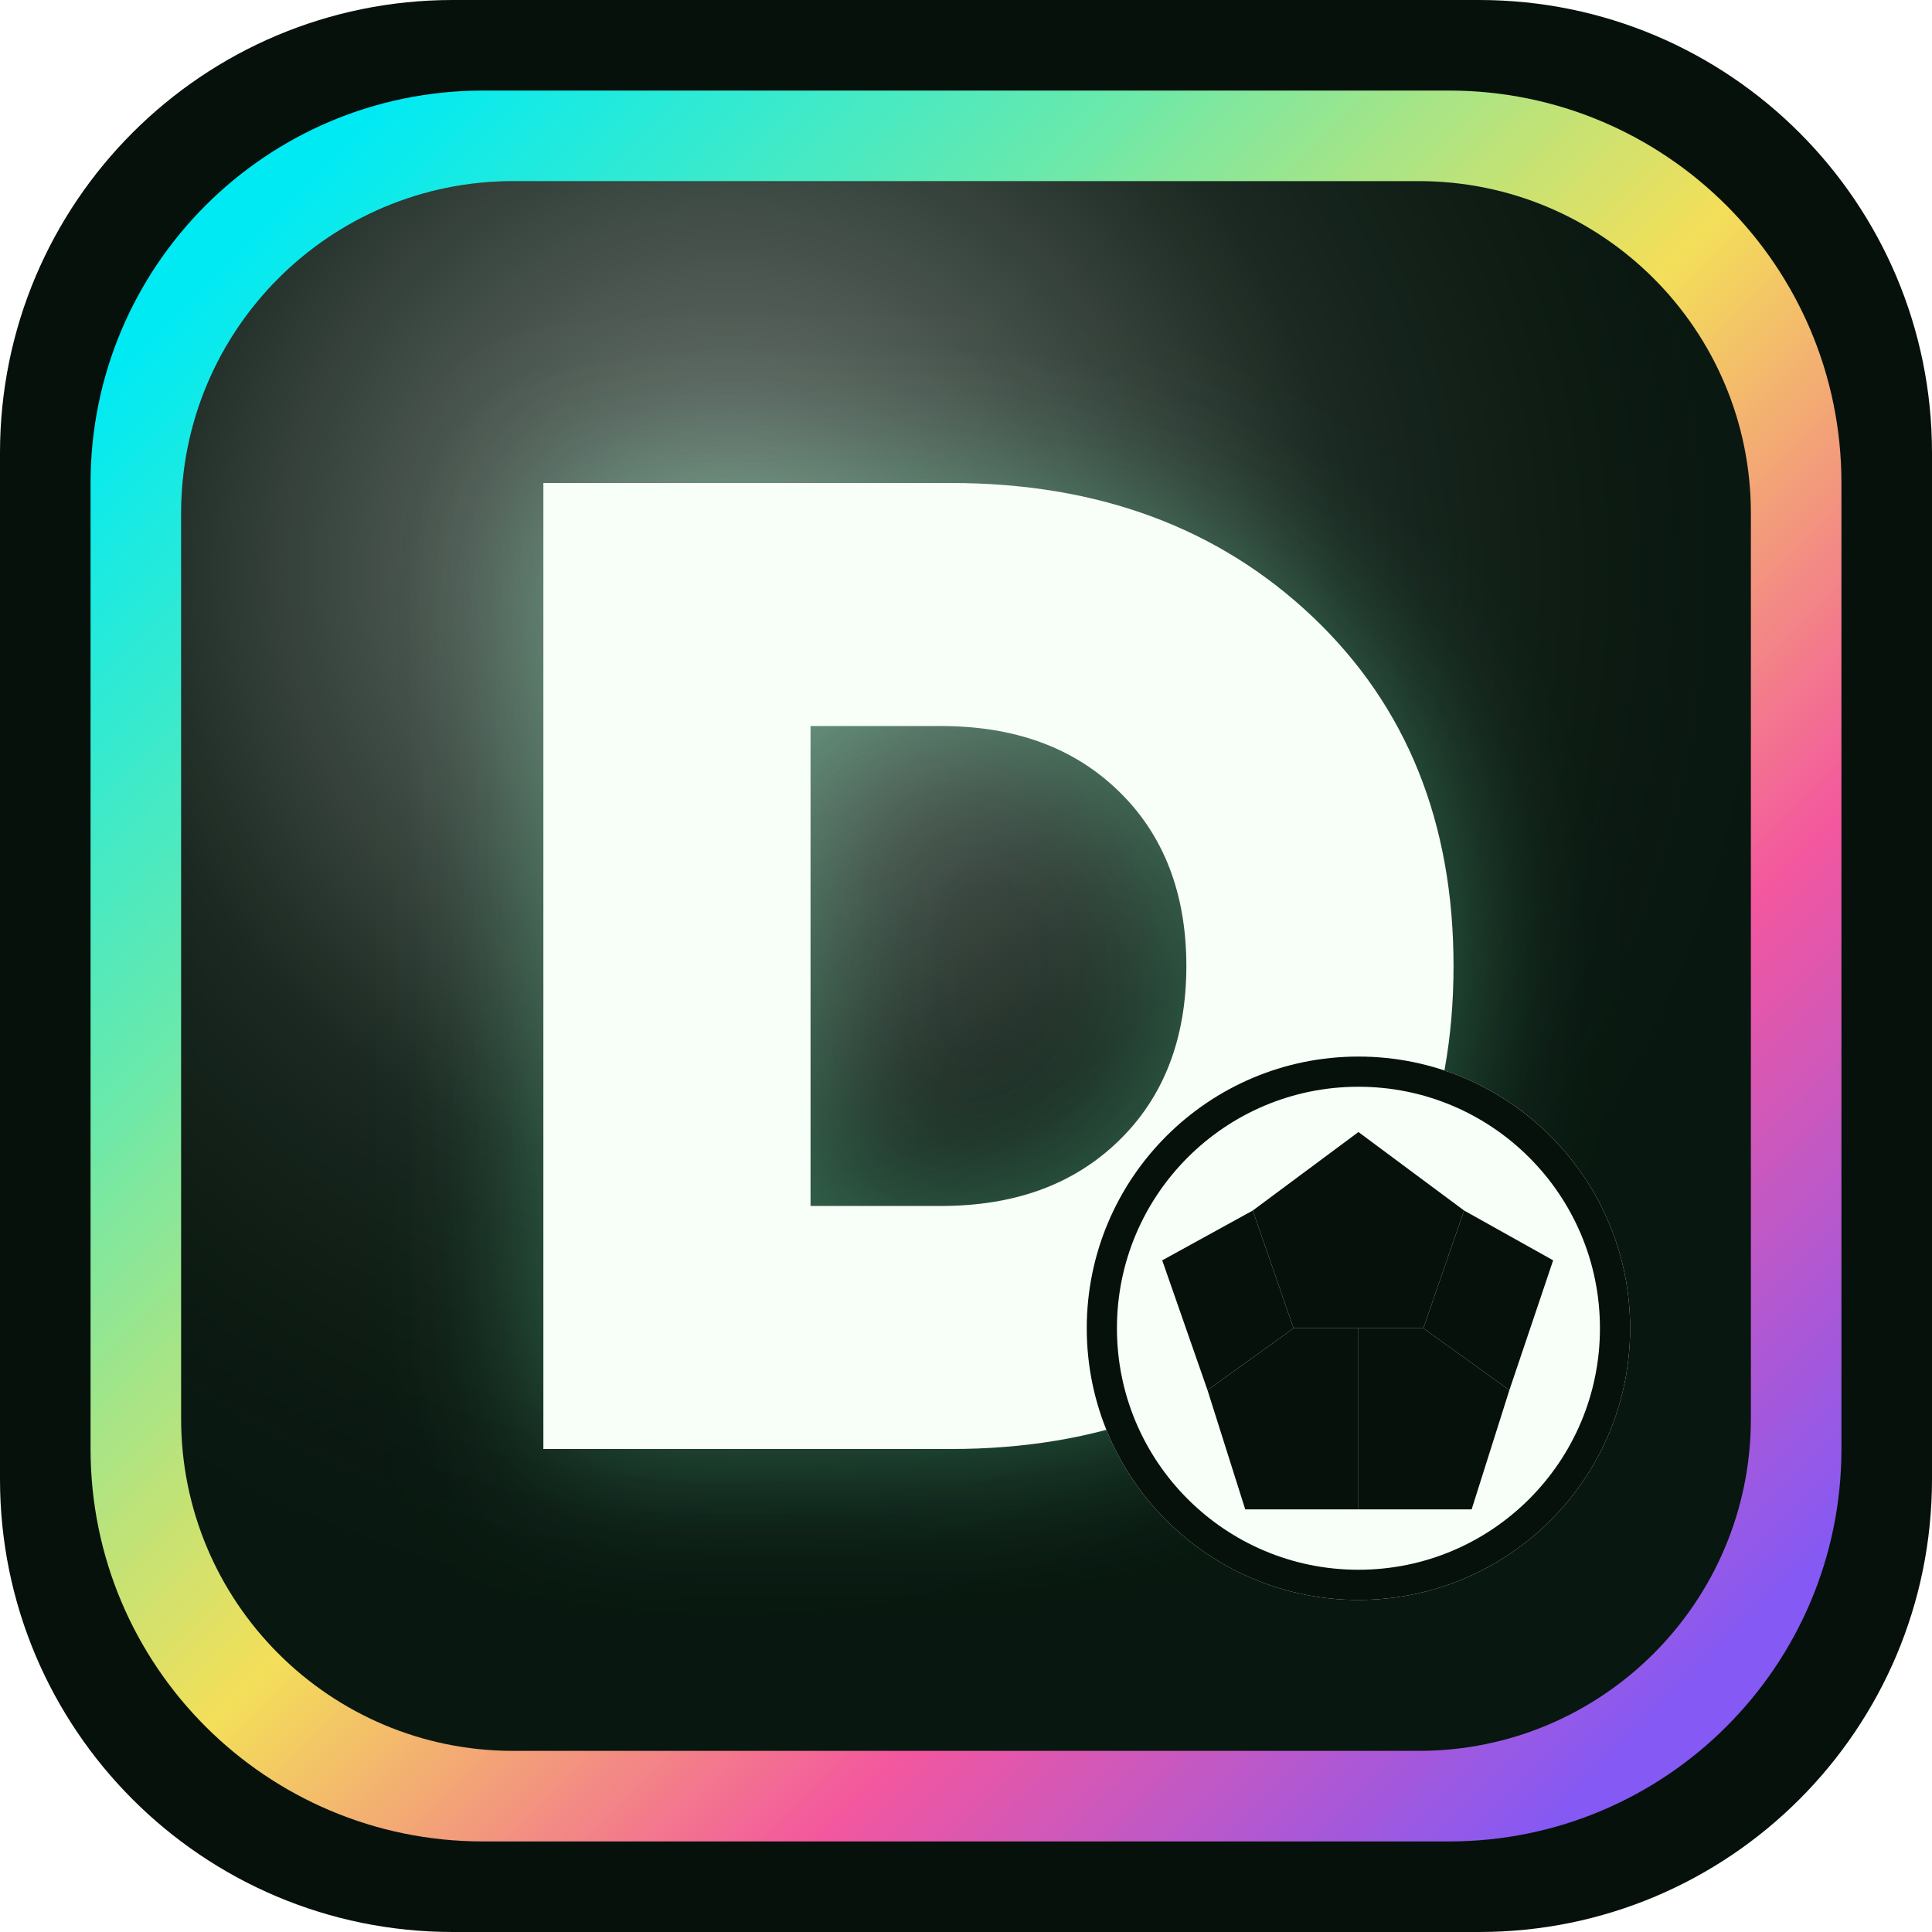
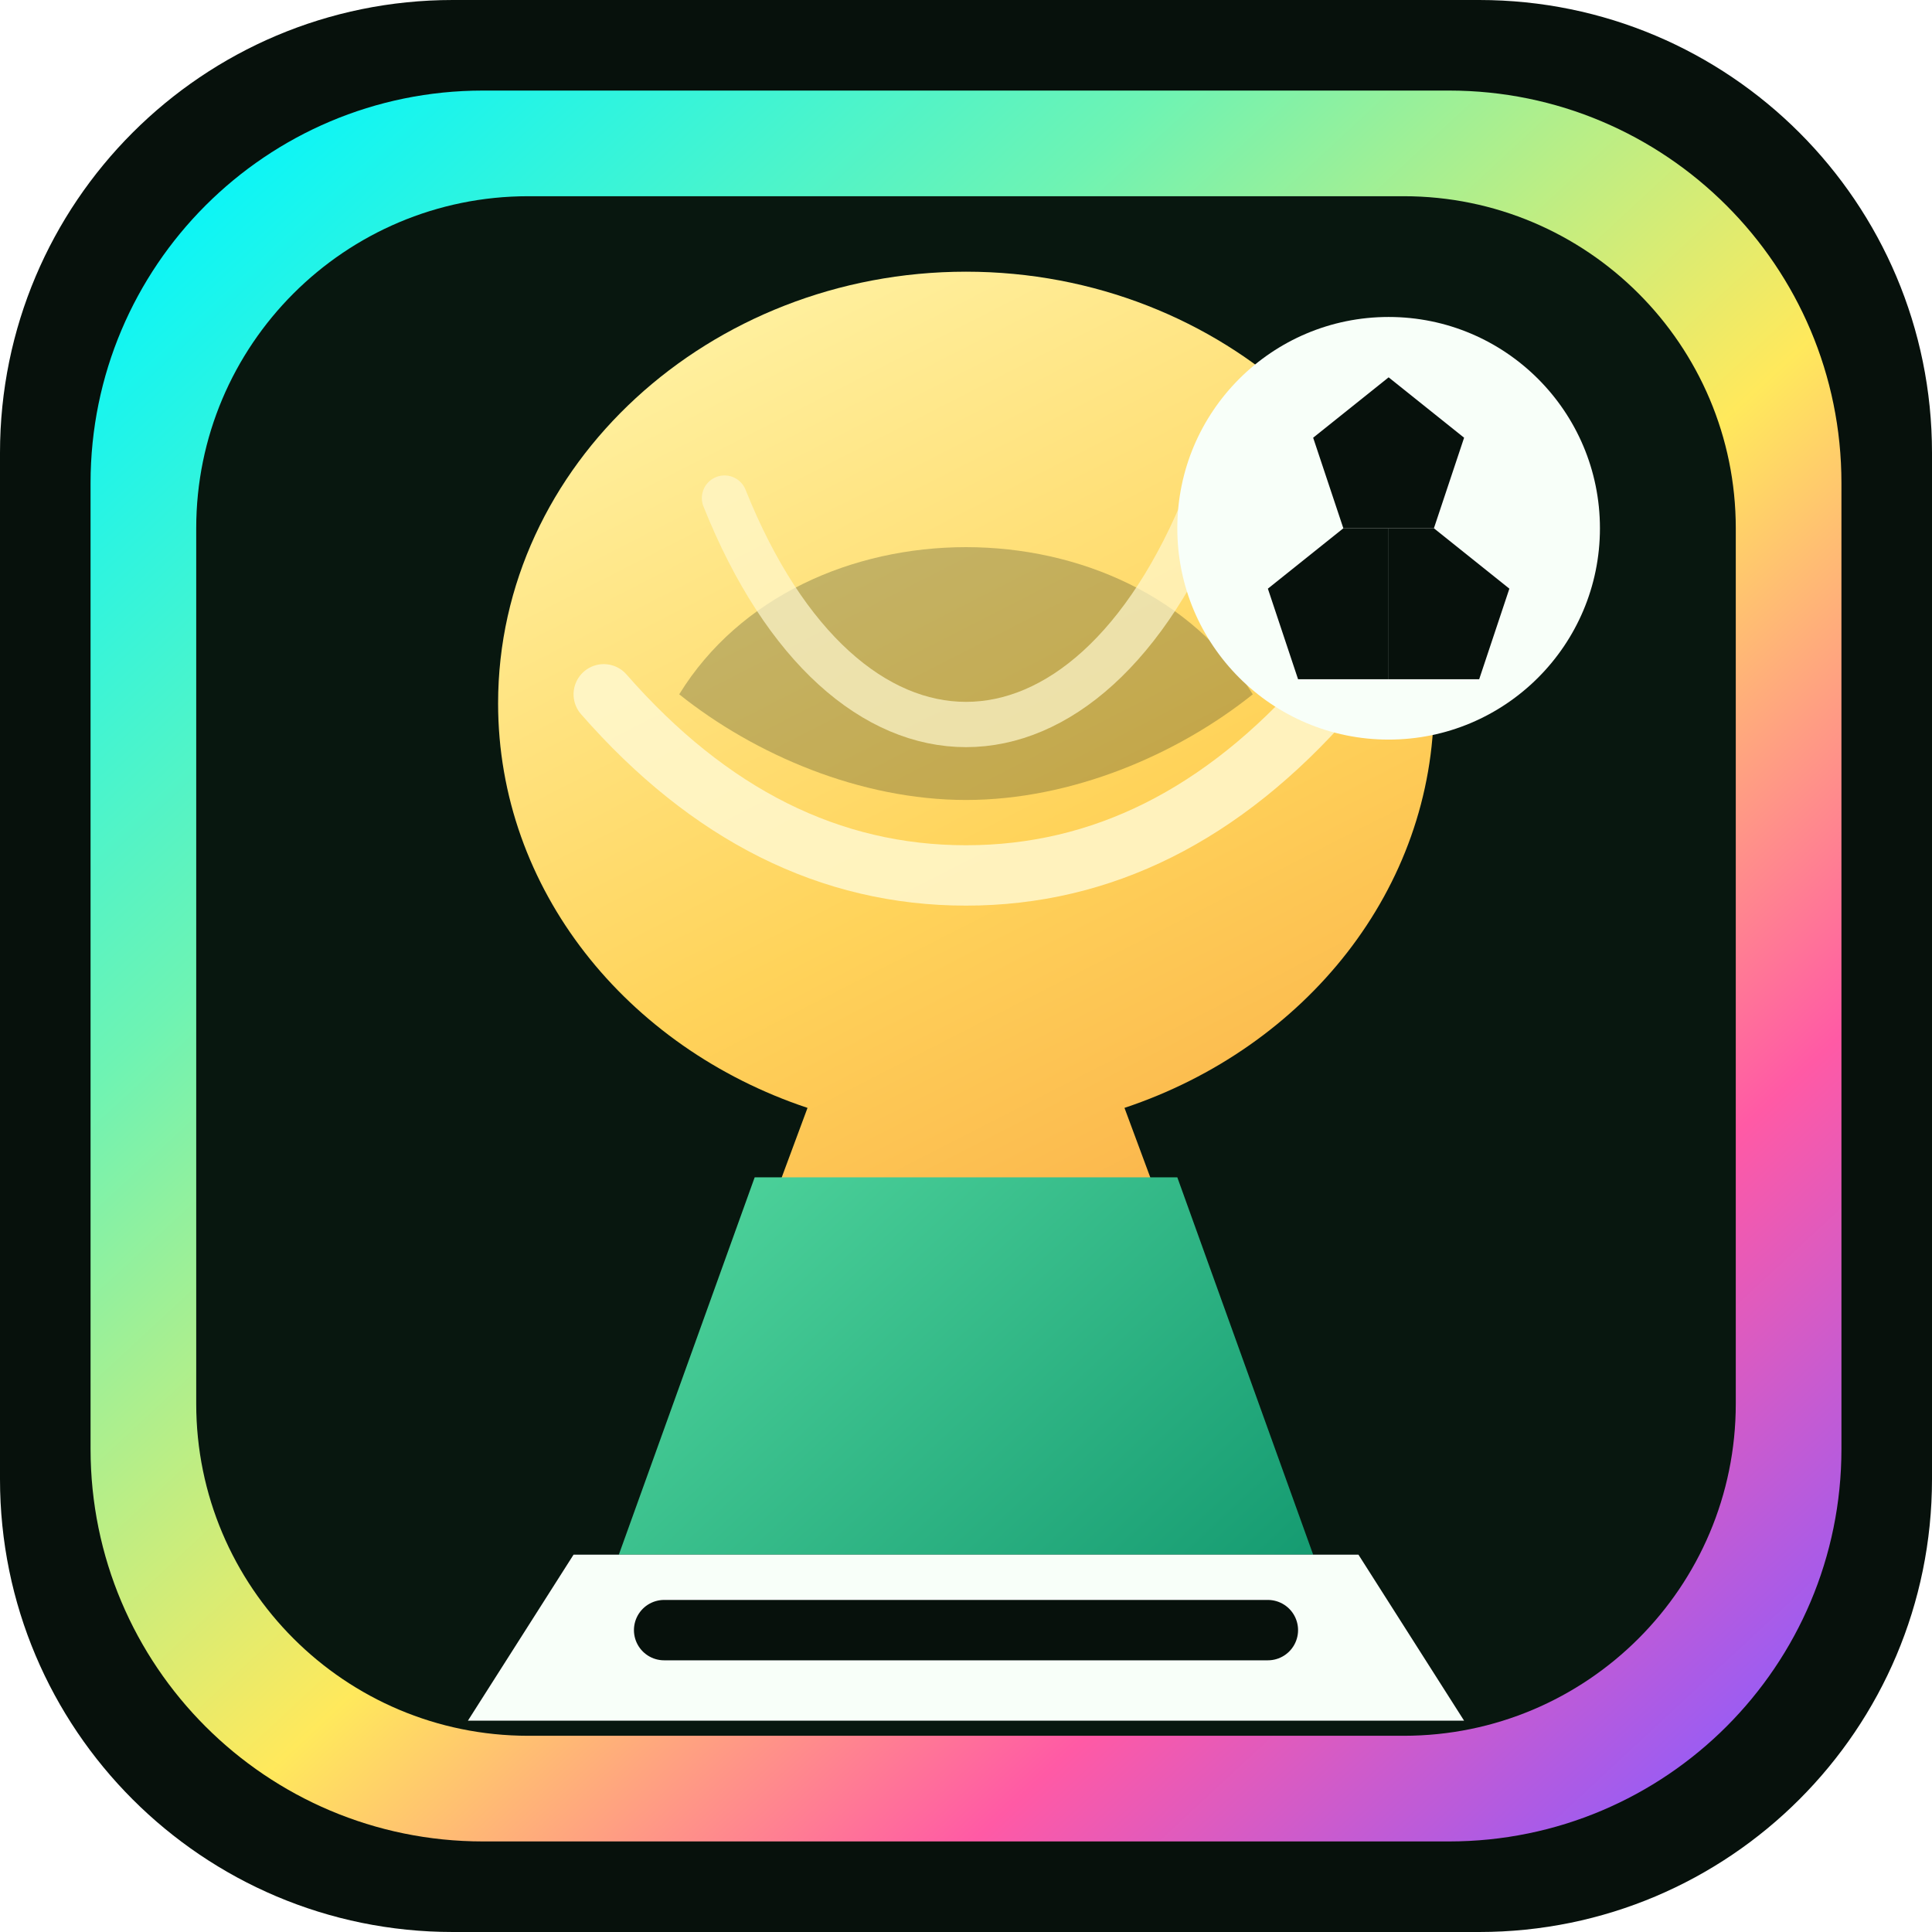
<svg xmlns="http://www.w3.org/2000/svg" viewBox="0 0 128 128" role="img" aria-labelledby="title desc">
  <defs>
-     <linearGradient id="rainbow" x1="16" y1="16" x2="112" y2="112" gradientUnits="userSpaceOnUse">
+     <linearGradient id="edge" x1="12" y1="8" x2="116" y2="120" gradientUnits="userSpaceOnUse">
      <stop offset="0" stop-color="#00f5ff" />
-       <stop offset="0.25" stop-color="#6ef3b3" />
-       <stop offset="0.5" stop-color="#ffe95c" />
-       <stop offset="0.75" stop-color="#ff5aa5" />
+       <stop offset="0.28" stop-color="#6ef3b3" />
+       <stop offset="0.55" stop-color="#ffe95c" />
+       <stop offset="0.78" stop-color="#ff5aa5" />
      <stop offset="1" stop-color="#8b5cff" />
    </linearGradient>
-     <radialGradient id="glow" cx="35%" cy="25%" r="70%">
-       <stop offset="0" stop-color="#ffffff" stop-opacity="0.45" />
-       <stop offset="0.55" stop-color="#ffffff" stop-opacity="0.08" />
-       <stop offset="1" stop-color="#03120c" stop-opacity="0" />
-     </radialGradient>
-     <filter id="shadow" x="-30%" y="-30%" width="160%" height="160%">
-       <feDropShadow dx="0" dy="10" stdDeviation="9" flood-color="#000000" flood-opacity="0.45" />
-       <feDropShadow dx="0" dy="0" stdDeviation="5" flood-color="#6ef3b3" flood-opacity="0.35" />
-     </filter>
+     <linearGradient id="gold" x1="42" y1="18" x2="88" y2="108" gradientUnits="userSpaceOnUse">
+       <stop offset="0" stop-color="#fff4a8" />
+       <stop offset="0.45" stop-color="#ffd35a" />
+       <stop offset="1" stop-color="#f6943d" />
+     </linearGradient>
+     <linearGradient id="green" x1="36" y1="52" x2="92" y2="112" gradientUnits="userSpaceOnUse">
+       <stop offset="0" stop-color="#6ef3b3" />
+       <stop offset="1" stop-color="#098f68" />
+     </linearGradient>
  </defs>
  <rect width="128" height="128" rx="30" fill="#07110c" />
-   <rect x="6" y="6" width="116" height="116" rx="26" fill="url(#rainbow)" opacity="0.95" />
-   <rect x="12" y="12" width="104" height="104" rx="22" fill="#08170f" />
-   <rect x="12" y="12" width="104" height="104" rx="22" fill="url(#glow)" />
-   <path d="M36 96V32h27c9.8 0 17.8 3 24 8.9 6.2 5.9 9.3 13.6 9.3 23.1S93.2 81.3 87 87.1C80.8 93 72.8 96 63 96H36Zm17.7-16.1h8.6c4.9 0 8.8-1.4 11.8-4.3 3-2.9 4.5-6.8 4.5-11.6s-1.5-8.7-4.5-11.6c-3-2.9-6.9-4.3-11.8-4.3h-8.6v31.8Z" fill="#f8fff9" filter="url(#shadow)" />
-   <g transform="translate(72 70)">
-     <circle cx="18" cy="18" r="18" fill="#f8fff9" />
-     <path d="M18 5 25 10.2 22.3 18H13.7L11 10.2 18 5Z" fill="#07110c" />
-     <path d="M13.7 18 8 22.1 10.5 30H18V18h-4.3Z" fill="#07110c" />
-     <path d="M22.3 18H18v12h7.5L28 22.1 22.3 18Z" fill="#07110c" />
-     <path d="M11 10.2 5 13.5 8 22.1 13.7 18 11 10.2Z" fill="#07110c" />
-     <path d="M25 10.2 30.9 13.5 28 22.1 22.3 18 25 10.2Z" fill="#07110c" />
-     <circle cx="18" cy="18" r="17" fill="none" stroke="#07110c" stroke-width="2" />
-   </g>
+   <rect x="6" y="6" width="116" height="116" rx="26" fill="url(#edge)" />
+   <rect x="13" y="13" width="102" height="102" rx="22" fill="#08170f" />
+   <path d="M64 18c17 0 31 12.8 31 28.6 0 12.3-8.5 22.8-20.5 26.8L84 99H44l9.5-25.6C41.5 69.4 33 58.9 33 46.6 33 30.8 47 18 64 18Z" fill="url(#gold)" />
+   <path d="M45 46c8-13 30-13 38 0-5 4-12 7-19 7s-14-3-19-7Z" fill="#08170f" opacity="0.24" />
+   <path d="M40 46c7 8 15 12 24 12s17-4 24-12" fill="none" stroke="#fff8cf" stroke-width="4" stroke-linecap="round" opacity="0.85" />
+   <path d="M48 33c4 10 10 15 16 15s12-5 16-15" fill="none" stroke="#fff8cf" stroke-width="3" stroke-linecap="round" opacity="0.7" />
+   <path d="M50 78h28l9 25H41l9-25Z" fill="url(#green)" />
+   <path d="M38 103h52l7 11H31l7-11Z" fill="#f8fff9" />
+   <path d="M44 108h40" fill="none" stroke="#07110c" stroke-width="4" stroke-linecap="round" />
+   <circle cx="92" cy="35" r="14" fill="#f8fff9" />
+   <path d="M92 25 97 29 95 35H89L87 29 92 25Z" fill="#07110c" />
+   <path d="M89 35 84 39 86 45H92V35h-3Z" fill="#07110c" />
+   <path d="M95 35H92v10h6l2-6-5-4Z" fill="#07110c" />
</svg>
